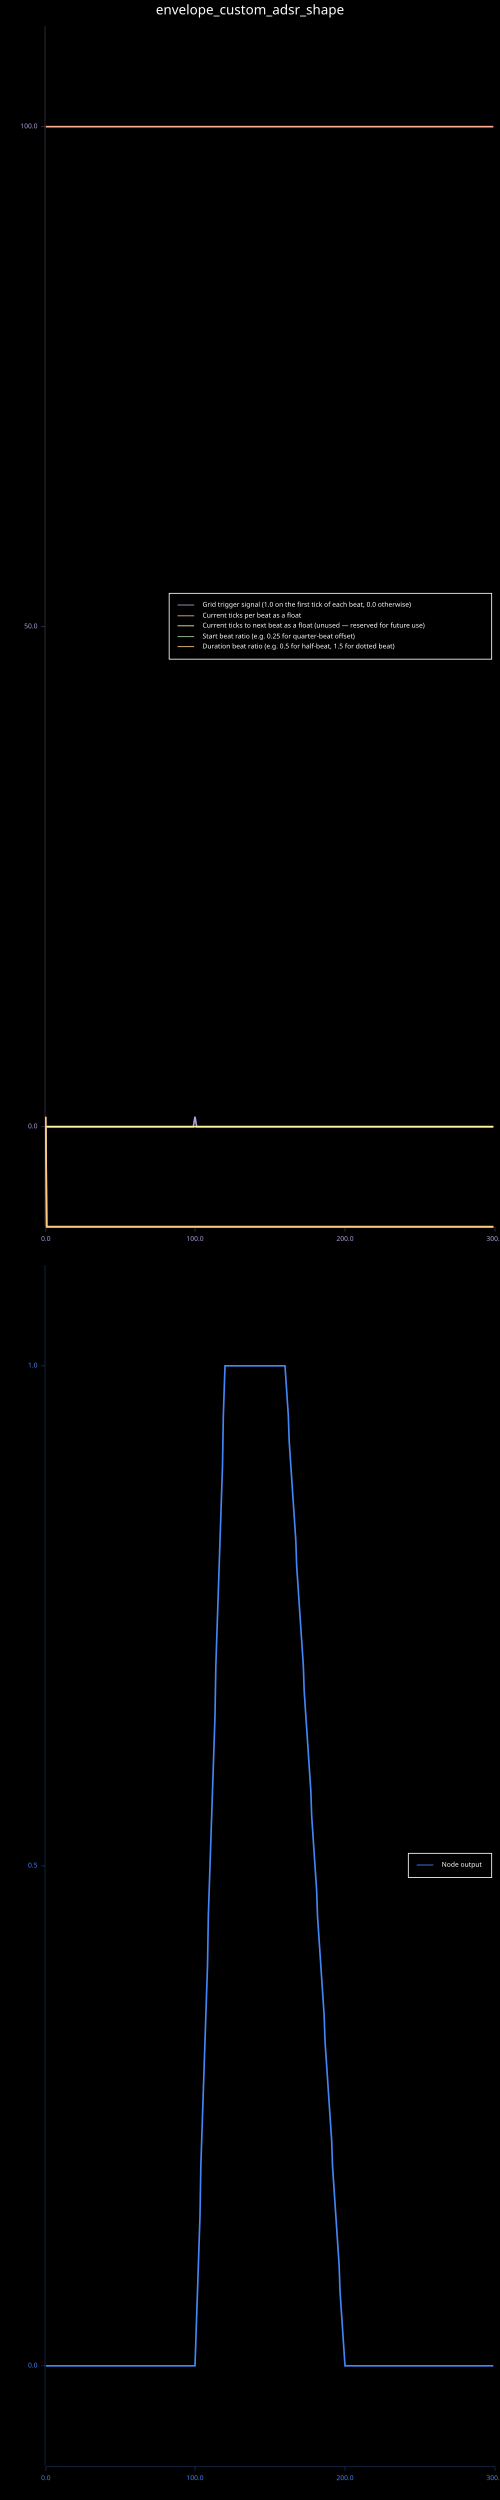
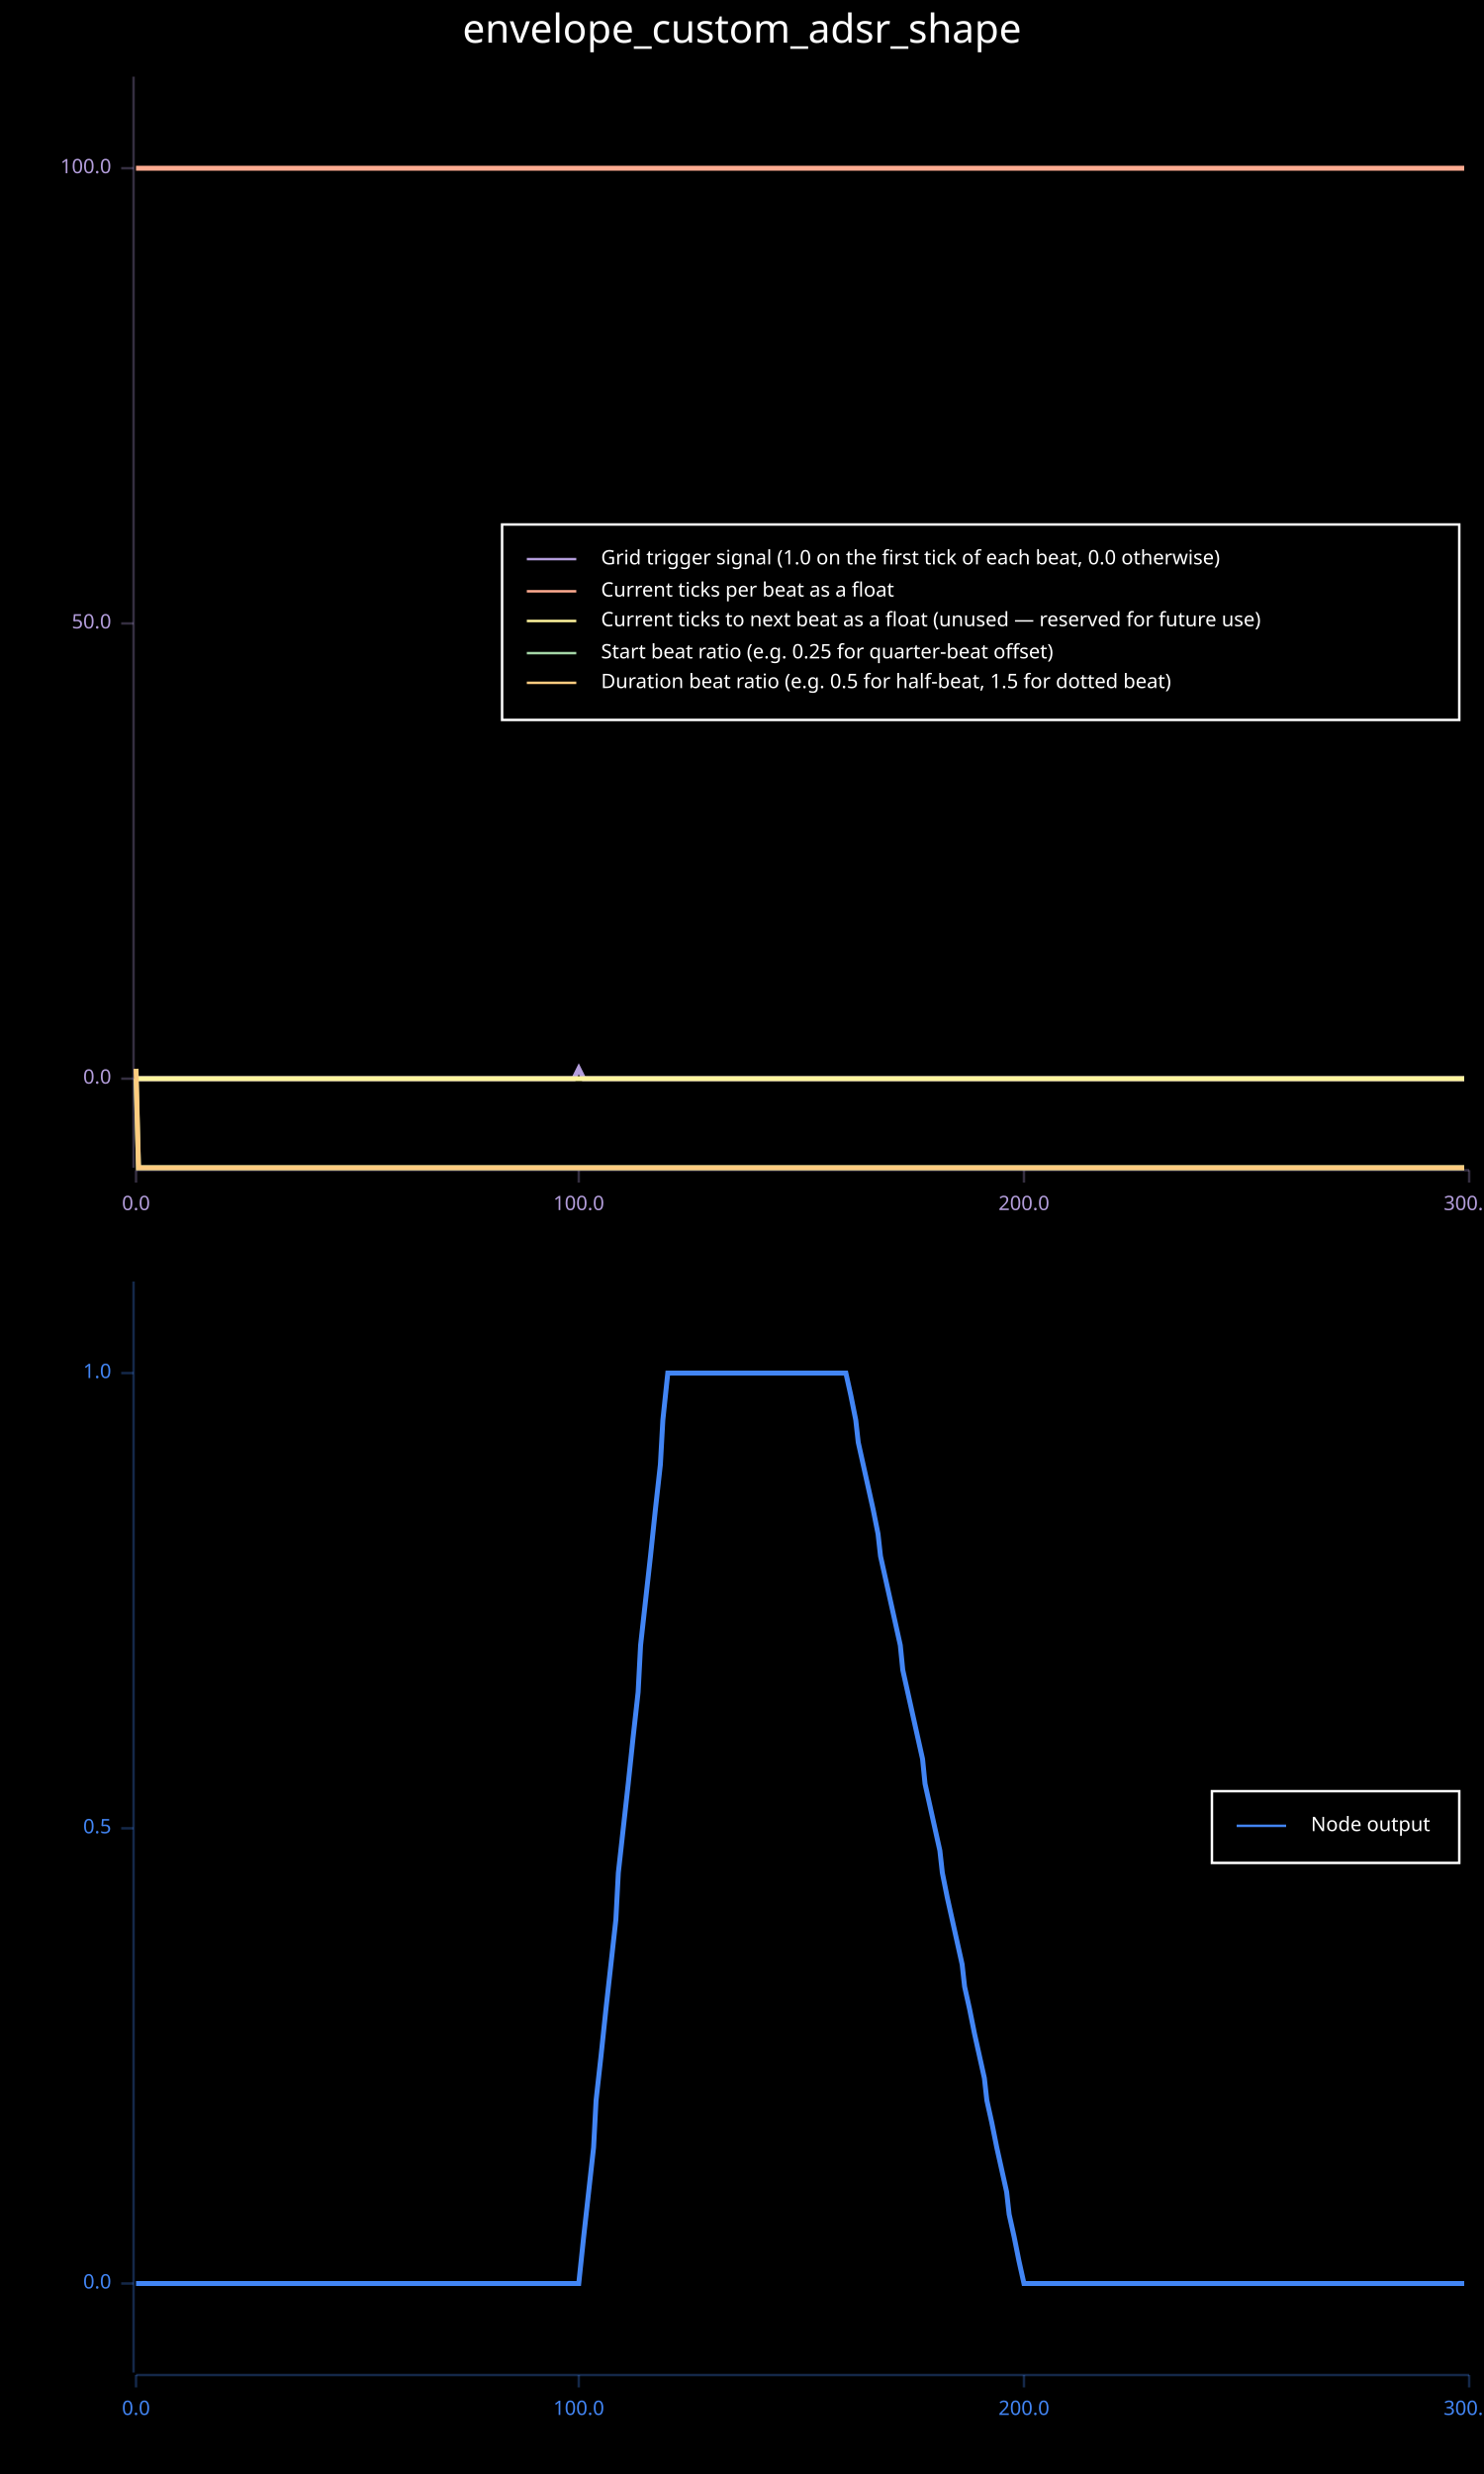
- <svg xmlns="http://www.w3.org/2000/svg" width="600" height="3000" viewBox="0 0 600 3000">
-   <rect x="0" y="0" width="600" height="3000" opacity="1" fill="#000000" stroke="none" />
+ <svg xmlns="http://www.w3.org/2000/svg" width="600" height="1000" viewBox="0 0 600 1000">
+   <rect x="0" y="0" width="600" height="1000" opacity="1" fill="#000000" stroke="none" />
  <text x="300" y="5" dy="0.76em" text-anchor="middle" font-family="sans-serif" font-size="16.129" opacity="1" fill="#FFFFFF">
envelope_custom_adsr_shape
</text>
-   <polyline fill="none" opacity="0.3" stroke="#B39DDB" stroke-width="1" points="54,31 54,1472 " />
-   <text x="45" y="1352" dy="0.5ex" text-anchor="end" font-family="sans-serif" font-size="8.065" opacity="1" fill="#B39DDB">
+   <polyline fill="none" opacity="0.3" stroke="#B39DDB" stroke-width="1" points="54,31 54,472 " />
+   <text x="45" y="436" dy="0.5ex" text-anchor="end" font-family="sans-serif" font-size="8.065" opacity="1" fill="#B39DDB">
0.0
</text>
-   <polyline fill="none" opacity="0.3" stroke="#B39DDB" stroke-width="1" points="49,1352 54,1352 " />
-   <text x="45" y="752" dy="0.5ex" text-anchor="end" font-family="sans-serif" font-size="8.065" opacity="1" fill="#B39DDB">
+   <polyline fill="none" opacity="0.3" stroke="#B39DDB" stroke-width="1" points="49,436 54,436 " />
+   <text x="45" y="252" dy="0.5ex" text-anchor="end" font-family="sans-serif" font-size="8.065" opacity="1" fill="#B39DDB">
50.0
</text>
-   <polyline fill="none" opacity="0.3" stroke="#B39DDB" stroke-width="1" points="49,752 54,752 " />
-   <text x="45" y="152" dy="0.5ex" text-anchor="end" font-family="sans-serif" font-size="8.065" opacity="1" fill="#B39DDB">
+   <polyline fill="none" opacity="0.3" stroke="#B39DDB" stroke-width="1" points="49,252 54,252 " />
+   <text x="45" y="68" dy="0.5ex" text-anchor="end" font-family="sans-serif" font-size="8.065" opacity="1" fill="#B39DDB">
100.0
</text>
-   <polyline fill="none" opacity="0.3" stroke="#B39DDB" stroke-width="1" points="49,152 54,152 " />
-   <polyline fill="none" opacity="0.3" stroke="#B39DDB" stroke-width="1" points="55,1473 594,1473 " />
-   <text x="55" y="1483" dy="0.76em" text-anchor="middle" font-family="sans-serif" font-size="8.065" opacity="1" fill="#B39DDB">
+   <polyline fill="none" opacity="0.3" stroke="#B39DDB" stroke-width="1" points="49,68 54,68 " />
+   <polyline fill="none" opacity="0.3" stroke="#B39DDB" stroke-width="1" points="55,473 594,473 " />
+   <text x="55" y="483" dy="0.76em" text-anchor="middle" font-family="sans-serif" font-size="8.065" opacity="1" fill="#B39DDB">
0.0
</text>
-   <polyline fill="none" opacity="0.3" stroke="#B39DDB" stroke-width="1" points="55,1473 55,1478 " />
-   <text x="234" y="1483" dy="0.76em" text-anchor="middle" font-family="sans-serif" font-size="8.065" opacity="1" fill="#B39DDB">
+   <polyline fill="none" opacity="0.3" stroke="#B39DDB" stroke-width="1" points="55,473 55,478 " />
+   <text x="234" y="483" dy="0.76em" text-anchor="middle" font-family="sans-serif" font-size="8.065" opacity="1" fill="#B39DDB">
100.0
</text>
-   <polyline fill="none" opacity="0.3" stroke="#B39DDB" stroke-width="1" points="234,1473 234,1478 " />
-   <text x="414" y="1483" dy="0.76em" text-anchor="middle" font-family="sans-serif" font-size="8.065" opacity="1" fill="#B39DDB">
+   <polyline fill="none" opacity="0.3" stroke="#B39DDB" stroke-width="1" points="234,473 234,478 " />
+   <text x="414" y="483" dy="0.76em" text-anchor="middle" font-family="sans-serif" font-size="8.065" opacity="1" fill="#B39DDB">
200.0
</text>
-   <polyline fill="none" opacity="0.3" stroke="#B39DDB" stroke-width="1" points="414,1473 414,1478 " />
-   <text x="594" y="1483" dy="0.76em" text-anchor="middle" font-family="sans-serif" font-size="8.065" opacity="1" fill="#B39DDB">
+   <polyline fill="none" opacity="0.3" stroke="#B39DDB" stroke-width="1" points="414,473 414,478 " />
+   <text x="594" y="483" dy="0.76em" text-anchor="middle" font-family="sans-serif" font-size="8.065" opacity="1" fill="#B39DDB">
300.0
</text>
-   <polyline fill="none" opacity="0.3" stroke="#B39DDB" stroke-width="1" points="594,1473 594,1478 " />
-   <polyline fill="none" opacity="1" stroke="#B39DDB" stroke-width="2" points="55,1352 56,1352 58,1352 60,1352 62,1352 63,1352 65,1352 67,1352 69,1352 71,1352 72,1352 74,1352 76,1352 78,1352 80,1352 81,1352 83,1352 85,1352 87,1352 89,1352 90,1352 92,1352 94,1352 96,1352 98,1352 99,1352 101,1352 103,1352 105,1352 107,1352 108,1352 110,1352 112,1352 114,1352 116,1352 117,1352 119,1352 121,1352 123,1352 125,1352 126,1352 128,1352 130,1352 132,1352 134,1352 135,1352 137,1352 139,1352 141,1352 143,1352 144,1352 146,1352 148,1352 150,1352 152,1352 153,1352 155,1352 157,1352 159,1352 161,1352 162,1352 164,1352 166,1352 168,1352 169,1352 171,1352 173,1352 175,1352 177,1352 178,1352 180,1352 182,1352 184,1352 186,1352 187,1352 189,1352 191,1352 193,1352 195,1352 196,1352 198,1352 200,1352 202,1352 204,1352 205,1352 207,1352 209,1352 211,1352 213,1352 214,1352 216,1352 218,1352 220,1352 222,1352 223,1352 225,1352 227,1352 229,1352 231,1352 232,1352 234,1340 236,1352 238,1352 240,1352 241,1352 243,1352 245,1352 247,1352 249,1352 250,1352 252,1352 254,1352 256,1352 258,1352 259,1352 261,1352 263,1352 265,1352 267,1352 268,1352 270,1352 272,1352 274,1352 275,1352 277,1352 279,1352 281,1352 283,1352 284,1352 286,1352 288,1352 290,1352 292,1352 293,1352 295,1352 297,1352 299,1352 301,1352 302,1352 304,1352 306,1352 308,1352 310,1352 311,1352 313,1352 315,1352 317,1352 319,1352 320,1352 322,1352 324,1352 326,1352 328,1352 329,1352 331,1352 333,1352 335,1352 337,1352 338,1352 340,1352 342,1352 344,1352 346,1352 347,1352 349,1352 351,1352 353,1352 355,1352 356,1352 358,1352 360,1352 362,1352 364,1352 365,1352 367,1352 369,1352 371,1352 373,1352 374,1352 376,1352 378,1352 380,1352 381,1352 383,1352 385,1352 387,1352 389,1352 390,1352 392,1352 394,1352 396,1352 398,1352 399,1352 401,1352 403,1352 405,1352 407,1352 408,1352 410,1352 412,1352 414,1352 416,1352 417,1352 419,1352 421,1352 423,1352 425,1352 426,1352 428,1352 430,1352 432,1352 434,1352 435,1352 437,1352 439,1352 441,1352 443,1352 444,1352 446,1352 448,1352 450,1352 452,1352 453,1352 455,1352 457,1352 459,1352 461,1352 462,1352 464,1352 466,1352 468,1352 470,1352 471,1352 473,1352 475,1352 477,1352 479,1352 480,1352 482,1352 484,1352 486,1352 487,1352 489,1352 491,1352 493,1352 495,1352 496,1352 498,1352 500,1352 502,1352 504,1352 505,1352 507,1352 509,1352 511,1352 513,1352 514,1352 516,1352 518,1352 520,1352 522,1352 523,1352 525,1352 527,1352 529,1352 531,1352 532,1352 534,1352 536,1352 538,1352 540,1352 541,1352 543,1352 545,1352 547,1352 549,1352 550,1352 552,1352 554,1352 556,1352 558,1352 559,1352 561,1352 563,1352 565,1352 567,1352 568,1352 570,1352 572,1352 574,1352 576,1352 577,1352 579,1352 581,1352 583,1352 585,1352 586,1352 588,1352 590,1352 592,1352 " />
-   <polyline fill="none" opacity="1" stroke="#FFAB91" stroke-width="2" points="55,152 56,152 58,152 60,152 62,152 63,152 65,152 67,152 69,152 71,152 72,152 74,152 76,152 78,152 80,152 81,152 83,152 85,152 87,152 89,152 90,152 92,152 94,152 96,152 98,152 99,152 101,152 103,152 105,152 107,152 108,152 110,152 112,152 114,152 116,152 117,152 119,152 121,152 123,152 125,152 126,152 128,152 130,152 132,152 134,152 135,152 137,152 139,152 141,152 143,152 144,152 146,152 148,152 150,152 152,152 153,152 155,152 157,152 159,152 161,152 162,152 164,152 166,152 168,152 169,152 171,152 173,152 175,152 177,152 178,152 180,152 182,152 184,152 186,152 187,152 189,152 191,152 193,152 195,152 196,152 198,152 200,152 202,152 204,152 205,152 207,152 209,152 211,152 213,152 214,152 216,152 218,152 220,152 222,152 223,152 225,152 227,152 229,152 231,152 232,152 234,152 236,152 238,152 240,152 241,152 243,152 245,152 247,152 249,152 250,152 252,152 254,152 256,152 258,152 259,152 261,152 263,152 265,152 267,152 268,152 270,152 272,152 274,152 275,152 277,152 279,152 281,152 283,152 284,152 286,152 288,152 290,152 292,152 293,152 295,152 297,152 299,152 301,152 302,152 304,152 306,152 308,152 310,152 311,152 313,152 315,152 317,152 319,152 320,152 322,152 324,152 326,152 328,152 329,152 331,152 333,152 335,152 337,152 338,152 340,152 342,152 344,152 346,152 347,152 349,152 351,152 353,152 355,152 356,152 358,152 360,152 362,152 364,152 365,152 367,152 369,152 371,152 373,152 374,152 376,152 378,152 380,152 381,152 383,152 385,152 387,152 389,152 390,152 392,152 394,152 396,152 398,152 399,152 401,152 403,152 405,152 407,152 408,152 410,152 412,152 414,152 416,152 417,152 419,152 421,152 423,152 425,152 426,152 428,152 430,152 432,152 434,152 435,152 437,152 439,152 441,152 443,152 444,152 446,152 448,152 450,152 452,152 453,152 455,152 457,152 459,152 461,152 462,152 464,152 466,152 468,152 470,152 471,152 473,152 475,152 477,152 479,152 480,152 482,152 484,152 486,152 487,152 489,152 491,152 493,152 495,152 496,152 498,152 500,152 502,152 504,152 505,152 507,152 509,152 511,152 513,152 514,152 516,152 518,152 520,152 522,152 523,152 525,152 527,152 529,152 531,152 532,152 534,152 536,152 538,152 540,152 541,152 543,152 545,152 547,152 549,152 550,152 552,152 554,152 556,152 558,152 559,152 561,152 563,152 565,152 567,152 568,152 570,152 572,152 574,152 576,152 577,152 579,152 581,152 583,152 585,152 586,152 588,152 590,152 592,152 " />
-   <polyline fill="none" opacity="1" stroke="#FFF59D" stroke-width="2" points="55,1352 56,1352 58,1352 60,1352 62,1352 63,1352 65,1352 67,1352 69,1352 71,1352 72,1352 74,1352 76,1352 78,1352 80,1352 81,1352 83,1352 85,1352 87,1352 89,1352 90,1352 92,1352 94,1352 96,1352 98,1352 99,1352 101,1352 103,1352 105,1352 107,1352 108,1352 110,1352 112,1352 114,1352 116,1352 117,1352 119,1352 121,1352 123,1352 125,1352 126,1352 128,1352 130,1352 132,1352 134,1352 135,1352 137,1352 139,1352 141,1352 143,1352 144,1352 146,1352 148,1352 150,1352 152,1352 153,1352 155,1352 157,1352 159,1352 161,1352 162,1352 164,1352 166,1352 168,1352 169,1352 171,1352 173,1352 175,1352 177,1352 178,1352 180,1352 182,1352 184,1352 186,1352 187,1352 189,1352 191,1352 193,1352 195,1352 196,1352 198,1352 200,1352 202,1352 204,1352 205,1352 207,1352 209,1352 211,1352 213,1352 214,1352 216,1352 218,1352 220,1352 222,1352 223,1352 225,1352 227,1352 229,1352 231,1352 232,1352 234,1352 236,1352 238,1352 240,1352 241,1352 243,1352 245,1352 247,1352 249,1352 250,1352 252,1352 254,1352 256,1352 258,1352 259,1352 261,1352 263,1352 265,1352 267,1352 268,1352 270,1352 272,1352 274,1352 275,1352 277,1352 279,1352 281,1352 283,1352 284,1352 286,1352 288,1352 290,1352 292,1352 293,1352 295,1352 297,1352 299,1352 301,1352 302,1352 304,1352 306,1352 308,1352 310,1352 311,1352 313,1352 315,1352 317,1352 319,1352 320,1352 322,1352 324,1352 326,1352 328,1352 329,1352 331,1352 333,1352 335,1352 337,1352 338,1352 340,1352 342,1352 344,1352 346,1352 347,1352 349,1352 351,1352 353,1352 355,1352 356,1352 358,1352 360,1352 362,1352 364,1352 365,1352 367,1352 369,1352 371,1352 373,1352 374,1352 376,1352 378,1352 380,1352 381,1352 383,1352 385,1352 387,1352 389,1352 390,1352 392,1352 394,1352 396,1352 398,1352 399,1352 401,1352 403,1352 405,1352 407,1352 408,1352 410,1352 412,1352 414,1352 416,1352 417,1352 419,1352 421,1352 423,1352 425,1352 426,1352 428,1352 430,1352 432,1352 434,1352 435,1352 437,1352 439,1352 441,1352 443,1352 444,1352 446,1352 448,1352 450,1352 452,1352 453,1352 455,1352 457,1352 459,1352 461,1352 462,1352 464,1352 466,1352 468,1352 470,1352 471,1352 473,1352 475,1352 477,1352 479,1352 480,1352 482,1352 484,1352 486,1352 487,1352 489,1352 491,1352 493,1352 495,1352 496,1352 498,1352 500,1352 502,1352 504,1352 505,1352 507,1352 509,1352 511,1352 513,1352 514,1352 516,1352 518,1352 520,1352 522,1352 523,1352 525,1352 527,1352 529,1352 531,1352 532,1352 534,1352 536,1352 538,1352 540,1352 541,1352 543,1352 545,1352 547,1352 549,1352 550,1352 552,1352 554,1352 556,1352 558,1352 559,1352 561,1352 563,1352 565,1352 567,1352 568,1352 570,1352 572,1352 574,1352 576,1352 577,1352 579,1352 581,1352 583,1352 585,1352 586,1352 588,1352 590,1352 592,1352 " />
-   <polyline fill="none" opacity="1" stroke="#A5D6A7" stroke-width="2" points="55,1352 56,1472 58,1472 60,1472 62,1472 63,1472 65,1472 67,1472 69,1472 71,1472 72,1472 74,1472 76,1472 78,1472 80,1472 81,1472 83,1472 85,1472 87,1472 89,1472 90,1472 92,1472 94,1472 96,1472 98,1472 99,1472 101,1472 103,1472 105,1472 107,1472 108,1472 110,1472 112,1472 114,1472 116,1472 117,1472 119,1472 121,1472 123,1472 125,1472 126,1472 128,1472 130,1472 132,1472 134,1472 135,1472 137,1472 139,1472 141,1472 143,1472 144,1472 146,1472 148,1472 150,1472 152,1472 153,1472 155,1472 157,1472 159,1472 161,1472 162,1472 164,1472 166,1472 168,1472 169,1472 171,1472 173,1472 175,1472 177,1472 178,1472 180,1472 182,1472 184,1472 186,1472 187,1472 189,1472 191,1472 193,1472 195,1472 196,1472 198,1472 200,1472 202,1472 204,1472 205,1472 207,1472 209,1472 211,1472 213,1472 214,1472 216,1472 218,1472 220,1472 222,1472 223,1472 225,1472 227,1472 229,1472 231,1472 232,1472 234,1472 236,1472 238,1472 240,1472 241,1472 243,1472 245,1472 247,1472 249,1472 250,1472 252,1472 254,1472 256,1472 258,1472 259,1472 261,1472 263,1472 265,1472 267,1472 268,1472 270,1472 272,1472 274,1472 275,1472 277,1472 279,1472 281,1472 283,1472 284,1472 286,1472 288,1472 290,1472 292,1472 293,1472 295,1472 297,1472 299,1472 301,1472 302,1472 304,1472 306,1472 308,1472 310,1472 311,1472 313,1472 315,1472 317,1472 319,1472 320,1472 322,1472 324,1472 326,1472 328,1472 329,1472 331,1472 333,1472 335,1472 337,1472 338,1472 340,1472 342,1472 344,1472 346,1472 347,1472 349,1472 351,1472 353,1472 355,1472 356,1472 358,1472 360,1472 362,1472 364,1472 365,1472 367,1472 369,1472 371,1472 373,1472 374,1472 376,1472 378,1472 380,1472 381,1472 383,1472 385,1472 387,1472 389,1472 390,1472 392,1472 394,1472 396,1472 398,1472 399,1472 401,1472 403,1472 405,1472 407,1472 408,1472 410,1472 412,1472 414,1472 416,1472 417,1472 419,1472 421,1472 423,1472 425,1472 426,1472 428,1472 430,1472 432,1472 434,1472 435,1472 437,1472 439,1472 441,1472 443,1472 444,1472 446,1472 448,1472 450,1472 452,1472 453,1472 455,1472 457,1472 459,1472 461,1472 462,1472 464,1472 466,1472 468,1472 470,1472 471,1472 473,1472 475,1472 477,1472 479,1472 480,1472 482,1472 484,1472 486,1472 487,1472 489,1472 491,1472 493,1472 495,1472 496,1472 498,1472 500,1472 502,1472 504,1472 505,1472 507,1472 509,1472 511,1472 513,1472 514,1472 516,1472 518,1472 520,1472 522,1472 523,1472 525,1472 527,1472 529,1472 531,1472 532,1472 534,1472 536,1472 538,1472 540,1472 541,1472 543,1472 545,1472 547,1472 549,1472 550,1472 552,1472 554,1472 556,1472 558,1472 559,1472 561,1472 563,1472 565,1472 567,1472 568,1472 570,1472 572,1472 574,1472 576,1472 577,1472 579,1472 581,1472 583,1472 585,1472 586,1472 588,1472 590,1472 592,1472 " />
-   <polyline fill="none" opacity="1" stroke="#FFCC80" stroke-width="2" points="55,1340 56,1472 58,1472 60,1472 62,1472 63,1472 65,1472 67,1472 69,1472 71,1472 72,1472 74,1472 76,1472 78,1472 80,1472 81,1472 83,1472 85,1472 87,1472 89,1472 90,1472 92,1472 94,1472 96,1472 98,1472 99,1472 101,1472 103,1472 105,1472 107,1472 108,1472 110,1472 112,1472 114,1472 116,1472 117,1472 119,1472 121,1472 123,1472 125,1472 126,1472 128,1472 130,1472 132,1472 134,1472 135,1472 137,1472 139,1472 141,1472 143,1472 144,1472 146,1472 148,1472 150,1472 152,1472 153,1472 155,1472 157,1472 159,1472 161,1472 162,1472 164,1472 166,1472 168,1472 169,1472 171,1472 173,1472 175,1472 177,1472 178,1472 180,1472 182,1472 184,1472 186,1472 187,1472 189,1472 191,1472 193,1472 195,1472 196,1472 198,1472 200,1472 202,1472 204,1472 205,1472 207,1472 209,1472 211,1472 213,1472 214,1472 216,1472 218,1472 220,1472 222,1472 223,1472 225,1472 227,1472 229,1472 231,1472 232,1472 234,1472 236,1472 238,1472 240,1472 241,1472 243,1472 245,1472 247,1472 249,1472 250,1472 252,1472 254,1472 256,1472 258,1472 259,1472 261,1472 263,1472 265,1472 267,1472 268,1472 270,1472 272,1472 274,1472 275,1472 277,1472 279,1472 281,1472 283,1472 284,1472 286,1472 288,1472 290,1472 292,1472 293,1472 295,1472 297,1472 299,1472 301,1472 302,1472 304,1472 306,1472 308,1472 310,1472 311,1472 313,1472 315,1472 317,1472 319,1472 320,1472 322,1472 324,1472 326,1472 328,1472 329,1472 331,1472 333,1472 335,1472 337,1472 338,1472 340,1472 342,1472 344,1472 346,1472 347,1472 349,1472 351,1472 353,1472 355,1472 356,1472 358,1472 360,1472 362,1472 364,1472 365,1472 367,1472 369,1472 371,1472 373,1472 374,1472 376,1472 378,1472 380,1472 381,1472 383,1472 385,1472 387,1472 389,1472 390,1472 392,1472 394,1472 396,1472 398,1472 399,1472 401,1472 403,1472 405,1472 407,1472 408,1472 410,1472 412,1472 414,1472 416,1472 417,1472 419,1472 421,1472 423,1472 425,1472 426,1472 428,1472 430,1472 432,1472 434,1472 435,1472 437,1472 439,1472 441,1472 443,1472 444,1472 446,1472 448,1472 450,1472 452,1472 453,1472 455,1472 457,1472 459,1472 461,1472 462,1472 464,1472 466,1472 468,1472 470,1472 471,1472 473,1472 475,1472 477,1472 479,1472 480,1472 482,1472 484,1472 486,1472 487,1472 489,1472 491,1472 493,1472 495,1472 496,1472 498,1472 500,1472 502,1472 504,1472 505,1472 507,1472 509,1472 511,1472 513,1472 514,1472 516,1472 518,1472 520,1472 522,1472 523,1472 525,1472 527,1472 529,1472 531,1472 532,1472 534,1472 536,1472 538,1472 540,1472 541,1472 543,1472 545,1472 547,1472 549,1472 550,1472 552,1472 554,1472 556,1472 558,1472 559,1472 561,1472 563,1472 565,1472 567,1472 568,1472 570,1472 572,1472 574,1472 576,1472 577,1472 579,1472 581,1472 583,1472 585,1472 586,1472 588,1472 590,1472 592,1472 " />
-   <rect x="203" y="712" width="387" height="79" opacity="1" fill="#000000" stroke="none" />
-   <rect x="203" y="712" width="387" height="79" opacity="1" fill="none" stroke="#FFFFFF" />
-   <text x="243" y="722" dy="0.76em" text-anchor="start" font-family="sans-serif" font-size="8.065" opacity="1" fill="#FFFFFF">
+   <polyline fill="none" opacity="0.3" stroke="#B39DDB" stroke-width="1" points="594,473 594,478 " />
+   <polyline fill="none" opacity="1" stroke="#B39DDB" stroke-width="2" points="55,436 56,436 58,436 60,436 62,436 63,436 65,436 67,436 69,436 71,436 72,436 74,436 76,436 78,436 80,436 81,436 83,436 85,436 87,436 89,436 90,436 92,436 94,436 96,436 98,436 99,436 101,436 103,436 105,436 107,436 108,436 110,436 112,436 114,436 116,436 117,436 119,436 121,436 123,436 125,436 126,436 128,436 130,436 132,436 134,436 135,436 137,436 139,436 141,436 143,436 144,436 146,436 148,436 150,436 152,436 153,436 155,436 157,436 159,436 161,436 162,436 164,436 166,436 168,436 169,436 171,436 173,436 175,436 177,436 178,436 180,436 182,436 184,436 186,436 187,436 189,436 191,436 193,436 195,436 196,436 198,436 200,436 202,436 204,436 205,436 207,436 209,436 211,436 213,436 214,436 216,436 218,436 220,436 222,436 223,436 225,436 227,436 229,436 231,436 232,436 234,432 236,436 238,436 240,436 241,436 243,436 245,436 247,436 249,436 250,436 252,436 254,436 256,436 258,436 259,436 261,436 263,436 265,436 267,436 268,436 270,436 272,436 274,436 275,436 277,436 279,436 281,436 283,436 284,436 286,436 288,436 290,436 292,436 293,436 295,436 297,436 299,436 301,436 302,436 304,436 306,436 308,436 310,436 311,436 313,436 315,436 317,436 319,436 320,436 322,436 324,436 326,436 328,436 329,436 331,436 333,436 335,436 337,436 338,436 340,436 342,436 344,436 346,436 347,436 349,436 351,436 353,436 355,436 356,436 358,436 360,436 362,436 364,436 365,436 367,436 369,436 371,436 373,436 374,436 376,436 378,436 380,436 381,436 383,436 385,436 387,436 389,436 390,436 392,436 394,436 396,436 398,436 399,436 401,436 403,436 405,436 407,436 408,436 410,436 412,436 414,436 416,436 417,436 419,436 421,436 423,436 425,436 426,436 428,436 430,436 432,436 434,436 435,436 437,436 439,436 441,436 443,436 444,436 446,436 448,436 450,436 452,436 453,436 455,436 457,436 459,436 461,436 462,436 464,436 466,436 468,436 470,436 471,436 473,436 475,436 477,436 479,436 480,436 482,436 484,436 486,436 487,436 489,436 491,436 493,436 495,436 496,436 498,436 500,436 502,436 504,436 505,436 507,436 509,436 511,436 513,436 514,436 516,436 518,436 520,436 522,436 523,436 525,436 527,436 529,436 531,436 532,436 534,436 536,436 538,436 540,436 541,436 543,436 545,436 547,436 549,436 550,436 552,436 554,436 556,436 558,436 559,436 561,436 563,436 565,436 567,436 568,436 570,436 572,436 574,436 576,436 577,436 579,436 581,436 583,436 585,436 586,436 588,436 590,436 592,436 " />
+   <polyline fill="none" opacity="1" stroke="#FFAB91" stroke-width="2" points="55,68 56,68 58,68 60,68 62,68 63,68 65,68 67,68 69,68 71,68 72,68 74,68 76,68 78,68 80,68 81,68 83,68 85,68 87,68 89,68 90,68 92,68 94,68 96,68 98,68 99,68 101,68 103,68 105,68 107,68 108,68 110,68 112,68 114,68 116,68 117,68 119,68 121,68 123,68 125,68 126,68 128,68 130,68 132,68 134,68 135,68 137,68 139,68 141,68 143,68 144,68 146,68 148,68 150,68 152,68 153,68 155,68 157,68 159,68 161,68 162,68 164,68 166,68 168,68 169,68 171,68 173,68 175,68 177,68 178,68 180,68 182,68 184,68 186,68 187,68 189,68 191,68 193,68 195,68 196,68 198,68 200,68 202,68 204,68 205,68 207,68 209,68 211,68 213,68 214,68 216,68 218,68 220,68 222,68 223,68 225,68 227,68 229,68 231,68 232,68 234,68 236,68 238,68 240,68 241,68 243,68 245,68 247,68 249,68 250,68 252,68 254,68 256,68 258,68 259,68 261,68 263,68 265,68 267,68 268,68 270,68 272,68 274,68 275,68 277,68 279,68 281,68 283,68 284,68 286,68 288,68 290,68 292,68 293,68 295,68 297,68 299,68 301,68 302,68 304,68 306,68 308,68 310,68 311,68 313,68 315,68 317,68 319,68 320,68 322,68 324,68 326,68 328,68 329,68 331,68 333,68 335,68 337,68 338,68 340,68 342,68 344,68 346,68 347,68 349,68 351,68 353,68 355,68 356,68 358,68 360,68 362,68 364,68 365,68 367,68 369,68 371,68 373,68 374,68 376,68 378,68 380,68 381,68 383,68 385,68 387,68 389,68 390,68 392,68 394,68 396,68 398,68 399,68 401,68 403,68 405,68 407,68 408,68 410,68 412,68 414,68 416,68 417,68 419,68 421,68 423,68 425,68 426,68 428,68 430,68 432,68 434,68 435,68 437,68 439,68 441,68 443,68 444,68 446,68 448,68 450,68 452,68 453,68 455,68 457,68 459,68 461,68 462,68 464,68 466,68 468,68 470,68 471,68 473,68 475,68 477,68 479,68 480,68 482,68 484,68 486,68 487,68 489,68 491,68 493,68 495,68 496,68 498,68 500,68 502,68 504,68 505,68 507,68 509,68 511,68 513,68 514,68 516,68 518,68 520,68 522,68 523,68 525,68 527,68 529,68 531,68 532,68 534,68 536,68 538,68 540,68 541,68 543,68 545,68 547,68 549,68 550,68 552,68 554,68 556,68 558,68 559,68 561,68 563,68 565,68 567,68 568,68 570,68 572,68 574,68 576,68 577,68 579,68 581,68 583,68 585,68 586,68 588,68 590,68 592,68 " />
+   <polyline fill="none" opacity="1" stroke="#FFF59D" stroke-width="2" points="55,436 56,436 58,436 60,436 62,436 63,436 65,436 67,436 69,436 71,436 72,436 74,436 76,436 78,436 80,436 81,436 83,436 85,436 87,436 89,436 90,436 92,436 94,436 96,436 98,436 99,436 101,436 103,436 105,436 107,436 108,436 110,436 112,436 114,436 116,436 117,436 119,436 121,436 123,436 125,436 126,436 128,436 130,436 132,436 134,436 135,436 137,436 139,436 141,436 143,436 144,436 146,436 148,436 150,436 152,436 153,436 155,436 157,436 159,436 161,436 162,436 164,436 166,436 168,436 169,436 171,436 173,436 175,436 177,436 178,436 180,436 182,436 184,436 186,436 187,436 189,436 191,436 193,436 195,436 196,436 198,436 200,436 202,436 204,436 205,436 207,436 209,436 211,436 213,436 214,436 216,436 218,436 220,436 222,436 223,436 225,436 227,436 229,436 231,436 232,436 234,436 236,436 238,436 240,436 241,436 243,436 245,436 247,436 249,436 250,436 252,436 254,436 256,436 258,436 259,436 261,436 263,436 265,436 267,436 268,436 270,436 272,436 274,436 275,436 277,436 279,436 281,436 283,436 284,436 286,436 288,436 290,436 292,436 293,436 295,436 297,436 299,436 301,436 302,436 304,436 306,436 308,436 310,436 311,436 313,436 315,436 317,436 319,436 320,436 322,436 324,436 326,436 328,436 329,436 331,436 333,436 335,436 337,436 338,436 340,436 342,436 344,436 346,436 347,436 349,436 351,436 353,436 355,436 356,436 358,436 360,436 362,436 364,436 365,436 367,436 369,436 371,436 373,436 374,436 376,436 378,436 380,436 381,436 383,436 385,436 387,436 389,436 390,436 392,436 394,436 396,436 398,436 399,436 401,436 403,436 405,436 407,436 408,436 410,436 412,436 414,436 416,436 417,436 419,436 421,436 423,436 425,436 426,436 428,436 430,436 432,436 434,436 435,436 437,436 439,436 441,436 443,436 444,436 446,436 448,436 450,436 452,436 453,436 455,436 457,436 459,436 461,436 462,436 464,436 466,436 468,436 470,436 471,436 473,436 475,436 477,436 479,436 480,436 482,436 484,436 486,436 487,436 489,436 491,436 493,436 495,436 496,436 498,436 500,436 502,436 504,436 505,436 507,436 509,436 511,436 513,436 514,436 516,436 518,436 520,436 522,436 523,436 525,436 527,436 529,436 531,436 532,436 534,436 536,436 538,436 540,436 541,436 543,436 545,436 547,436 549,436 550,436 552,436 554,436 556,436 558,436 559,436 561,436 563,436 565,436 567,436 568,436 570,436 572,436 574,436 576,436 577,436 579,436 581,436 583,436 585,436 586,436 588,436 590,436 592,436 " />
+   <polyline fill="none" opacity="1" stroke="#A5D6A7" stroke-width="2" points="55,436 56,472 58,472 60,472 62,472 63,472 65,472 67,472 69,472 71,472 72,472 74,472 76,472 78,472 80,472 81,472 83,472 85,472 87,472 89,472 90,472 92,472 94,472 96,472 98,472 99,472 101,472 103,472 105,472 107,472 108,472 110,472 112,472 114,472 116,472 117,472 119,472 121,472 123,472 125,472 126,472 128,472 130,472 132,472 134,472 135,472 137,472 139,472 141,472 143,472 144,472 146,472 148,472 150,472 152,472 153,472 155,472 157,472 159,472 161,472 162,472 164,472 166,472 168,472 169,472 171,472 173,472 175,472 177,472 178,472 180,472 182,472 184,472 186,472 187,472 189,472 191,472 193,472 195,472 196,472 198,472 200,472 202,472 204,472 205,472 207,472 209,472 211,472 213,472 214,472 216,472 218,472 220,472 222,472 223,472 225,472 227,472 229,472 231,472 232,472 234,472 236,472 238,472 240,472 241,472 243,472 245,472 247,472 249,472 250,472 252,472 254,472 256,472 258,472 259,472 261,472 263,472 265,472 267,472 268,472 270,472 272,472 274,472 275,472 277,472 279,472 281,472 283,472 284,472 286,472 288,472 290,472 292,472 293,472 295,472 297,472 299,472 301,472 302,472 304,472 306,472 308,472 310,472 311,472 313,472 315,472 317,472 319,472 320,472 322,472 324,472 326,472 328,472 329,472 331,472 333,472 335,472 337,472 338,472 340,472 342,472 344,472 346,472 347,472 349,472 351,472 353,472 355,472 356,472 358,472 360,472 362,472 364,472 365,472 367,472 369,472 371,472 373,472 374,472 376,472 378,472 380,472 381,472 383,472 385,472 387,472 389,472 390,472 392,472 394,472 396,472 398,472 399,472 401,472 403,472 405,472 407,472 408,472 410,472 412,472 414,472 416,472 417,472 419,472 421,472 423,472 425,472 426,472 428,472 430,472 432,472 434,472 435,472 437,472 439,472 441,472 443,472 444,472 446,472 448,472 450,472 452,472 453,472 455,472 457,472 459,472 461,472 462,472 464,472 466,472 468,472 470,472 471,472 473,472 475,472 477,472 479,472 480,472 482,472 484,472 486,472 487,472 489,472 491,472 493,472 495,472 496,472 498,472 500,472 502,472 504,472 505,472 507,472 509,472 511,472 513,472 514,472 516,472 518,472 520,472 522,472 523,472 525,472 527,472 529,472 531,472 532,472 534,472 536,472 538,472 540,472 541,472 543,472 545,472 547,472 549,472 550,472 552,472 554,472 556,472 558,472 559,472 561,472 563,472 565,472 567,472 568,472 570,472 572,472 574,472 576,472 577,472 579,472 581,472 583,472 585,472 586,472 588,472 590,472 592,472 " />
+   <polyline fill="none" opacity="1" stroke="#FFCC80" stroke-width="2" points="55,432 56,472 58,472 60,472 62,472 63,472 65,472 67,472 69,472 71,472 72,472 74,472 76,472 78,472 80,472 81,472 83,472 85,472 87,472 89,472 90,472 92,472 94,472 96,472 98,472 99,472 101,472 103,472 105,472 107,472 108,472 110,472 112,472 114,472 116,472 117,472 119,472 121,472 123,472 125,472 126,472 128,472 130,472 132,472 134,472 135,472 137,472 139,472 141,472 143,472 144,472 146,472 148,472 150,472 152,472 153,472 155,472 157,472 159,472 161,472 162,472 164,472 166,472 168,472 169,472 171,472 173,472 175,472 177,472 178,472 180,472 182,472 184,472 186,472 187,472 189,472 191,472 193,472 195,472 196,472 198,472 200,472 202,472 204,472 205,472 207,472 209,472 211,472 213,472 214,472 216,472 218,472 220,472 222,472 223,472 225,472 227,472 229,472 231,472 232,472 234,472 236,472 238,472 240,472 241,472 243,472 245,472 247,472 249,472 250,472 252,472 254,472 256,472 258,472 259,472 261,472 263,472 265,472 267,472 268,472 270,472 272,472 274,472 275,472 277,472 279,472 281,472 283,472 284,472 286,472 288,472 290,472 292,472 293,472 295,472 297,472 299,472 301,472 302,472 304,472 306,472 308,472 310,472 311,472 313,472 315,472 317,472 319,472 320,472 322,472 324,472 326,472 328,472 329,472 331,472 333,472 335,472 337,472 338,472 340,472 342,472 344,472 346,472 347,472 349,472 351,472 353,472 355,472 356,472 358,472 360,472 362,472 364,472 365,472 367,472 369,472 371,472 373,472 374,472 376,472 378,472 380,472 381,472 383,472 385,472 387,472 389,472 390,472 392,472 394,472 396,472 398,472 399,472 401,472 403,472 405,472 407,472 408,472 410,472 412,472 414,472 416,472 417,472 419,472 421,472 423,472 425,472 426,472 428,472 430,472 432,472 434,472 435,472 437,472 439,472 441,472 443,472 444,472 446,472 448,472 450,472 452,472 453,472 455,472 457,472 459,472 461,472 462,472 464,472 466,472 468,472 470,472 471,472 473,472 475,472 477,472 479,472 480,472 482,472 484,472 486,472 487,472 489,472 491,472 493,472 495,472 496,472 498,472 500,472 502,472 504,472 505,472 507,472 509,472 511,472 513,472 514,472 516,472 518,472 520,472 522,472 523,472 525,472 527,472 529,472 531,472 532,472 534,472 536,472 538,472 540,472 541,472 543,472 545,472 547,472 549,472 550,472 552,472 554,472 556,472 558,472 559,472 561,472 563,472 565,472 567,472 568,472 570,472 572,472 574,472 576,472 577,472 579,472 581,472 583,472 585,472 586,472 588,472 590,472 592,472 " />
+   <rect x="203" y="212" width="387" height="79" opacity="1" fill="#000000" stroke="none" />
+   <rect x="203" y="212" width="387" height="79" opacity="1" fill="none" stroke="#FFFFFF" />
+   <text x="243" y="222" dy="0.76em" text-anchor="start" font-family="sans-serif" font-size="8.065" opacity="1" fill="#FFFFFF">
Grid trigger signal (1.0 on the first tick of each beat, 0.0 otherwise)
</text>
-   <text x="243" y="735" dy="0.76em" text-anchor="start" font-family="sans-serif" font-size="8.065" opacity="1" fill="#FFFFFF">
+   <text x="243" y="235" dy="0.76em" text-anchor="start" font-family="sans-serif" font-size="8.065" opacity="1" fill="#FFFFFF">
Current ticks per beat as a float
</text>
-   <text x="243" y="747" dy="0.76em" text-anchor="start" font-family="sans-serif" font-size="8.065" opacity="1" fill="#FFFFFF">
+   <text x="243" y="247" dy="0.76em" text-anchor="start" font-family="sans-serif" font-size="8.065" opacity="1" fill="#FFFFFF">
Current ticks to next beat as a float (unused — reserved for future use)
</text>
-   <text x="243" y="760" dy="0.76em" text-anchor="start" font-family="sans-serif" font-size="8.065" opacity="1" fill="#FFFFFF">
+   <text x="243" y="260" dy="0.76em" text-anchor="start" font-family="sans-serif" font-size="8.065" opacity="1" fill="#FFFFFF">
Start beat ratio (e.g. 0.25 for quarter-beat offset)
</text>
-   <text x="243" y="772" dy="0.76em" text-anchor="start" font-family="sans-serif" font-size="8.065" opacity="1" fill="#FFFFFF">
+   <text x="243" y="272" dy="0.76em" text-anchor="start" font-family="sans-serif" font-size="8.065" opacity="1" fill="#FFFFFF">
Duration beat ratio (e.g. 0.5 for half-beat, 1.5 for dotted beat)
</text>
-   <polyline fill="none" opacity="1" stroke="#B39DDB" stroke-width="1" points="213,726 233,726 " />
-   <polyline fill="none" opacity="1" stroke="#FFAB91" stroke-width="1" points="213,739 233,739 " />
-   <polyline fill="none" opacity="1" stroke="#FFF59D" stroke-width="1" points="213,751 233,751 " />
-   <polyline fill="none" opacity="1" stroke="#A5D6A7" stroke-width="1" points="213,764 233,764 " />
-   <polyline fill="none" opacity="1" stroke="#FFCC80" stroke-width="1" points="213,776 233,776 " />
-   <polyline fill="none" opacity="0.3" stroke="#4285F4" stroke-width="1" points="54,1518 54,2959 " />
-   <text x="45" y="2839" dy="0.5ex" text-anchor="end" font-family="sans-serif" font-size="8.065" opacity="1" fill="#4285F4">
+   <polyline fill="none" opacity="1" stroke="#B39DDB" stroke-width="1" points="213,226 233,226 " />
+   <polyline fill="none" opacity="1" stroke="#FFAB91" stroke-width="1" points="213,239 233,239 " />
+   <polyline fill="none" opacity="1" stroke="#FFF59D" stroke-width="1" points="213,251 233,251 " />
+   <polyline fill="none" opacity="1" stroke="#A5D6A7" stroke-width="1" points="213,264 233,264 " />
+   <polyline fill="none" opacity="1" stroke="#FFCC80" stroke-width="1" points="213,276 233,276 " />
+   <polyline fill="none" opacity="0.3" stroke="#4285F4" stroke-width="1" points="54,518 54,959 " />
+   <text x="45" y="923" dy="0.5ex" text-anchor="end" font-family="sans-serif" font-size="8.065" opacity="1" fill="#4285F4">
0.0
</text>
-   <polyline fill="none" opacity="0.3" stroke="#4285F4" stroke-width="1" points="49,2839 54,2839 " />
-   <text x="45" y="2239" dy="0.5ex" text-anchor="end" font-family="sans-serif" font-size="8.065" opacity="1" fill="#4285F4">
+   <polyline fill="none" opacity="0.3" stroke="#4285F4" stroke-width="1" points="49,923 54,923 " />
+   <text x="45" y="739" dy="0.5ex" text-anchor="end" font-family="sans-serif" font-size="8.065" opacity="1" fill="#4285F4">
0.5
</text>
-   <polyline fill="none" opacity="0.3" stroke="#4285F4" stroke-width="1" points="49,2239 54,2239 " />
-   <text x="45" y="1639" dy="0.5ex" text-anchor="end" font-family="sans-serif" font-size="8.065" opacity="1" fill="#4285F4">
+   <polyline fill="none" opacity="0.3" stroke="#4285F4" stroke-width="1" points="49,739 54,739 " />
+   <text x="45" y="555" dy="0.5ex" text-anchor="end" font-family="sans-serif" font-size="8.065" opacity="1" fill="#4285F4">
1.0
</text>
-   <polyline fill="none" opacity="0.3" stroke="#4285F4" stroke-width="1" points="49,1639 54,1639 " />
-   <polyline fill="none" opacity="0.3" stroke="#4285F4" stroke-width="1" points="55,2960 594,2960 " />
-   <text x="55" y="2970" dy="0.76em" text-anchor="middle" font-family="sans-serif" font-size="8.065" opacity="1" fill="#4285F4">
+   <polyline fill="none" opacity="0.3" stroke="#4285F4" stroke-width="1" points="49,555 54,555 " />
+   <polyline fill="none" opacity="0.3" stroke="#4285F4" stroke-width="1" points="55,960 594,960 " />
+   <text x="55" y="970" dy="0.76em" text-anchor="middle" font-family="sans-serif" font-size="8.065" opacity="1" fill="#4285F4">
0.0
</text>
-   <polyline fill="none" opacity="0.3" stroke="#4285F4" stroke-width="1" points="55,2960 55,2965 " />
-   <text x="234" y="2970" dy="0.76em" text-anchor="middle" font-family="sans-serif" font-size="8.065" opacity="1" fill="#4285F4">
+   <polyline fill="none" opacity="0.3" stroke="#4285F4" stroke-width="1" points="55,960 55,965 " />
+   <text x="234" y="970" dy="0.76em" text-anchor="middle" font-family="sans-serif" font-size="8.065" opacity="1" fill="#4285F4">
100.0
</text>
-   <polyline fill="none" opacity="0.3" stroke="#4285F4" stroke-width="1" points="234,2960 234,2965 " />
-   <text x="414" y="2970" dy="0.76em" text-anchor="middle" font-family="sans-serif" font-size="8.065" opacity="1" fill="#4285F4">
+   <polyline fill="none" opacity="0.3" stroke="#4285F4" stroke-width="1" points="234,960 234,965 " />
+   <text x="414" y="970" dy="0.76em" text-anchor="middle" font-family="sans-serif" font-size="8.065" opacity="1" fill="#4285F4">
200.0
</text>
-   <polyline fill="none" opacity="0.3" stroke="#4285F4" stroke-width="1" points="414,2960 414,2965 " />
-   <text x="594" y="2970" dy="0.76em" text-anchor="middle" font-family="sans-serif" font-size="8.065" opacity="1" fill="#4285F4">
+   <polyline fill="none" opacity="0.3" stroke="#4285F4" stroke-width="1" points="414,960 414,965 " />
+   <text x="594" y="970" dy="0.76em" text-anchor="middle" font-family="sans-serif" font-size="8.065" opacity="1" fill="#4285F4">
300.0
</text>
-   <polyline fill="none" opacity="0.3" stroke="#4285F4" stroke-width="1" points="594,2960 594,2965 " />
-   <polyline fill="none" opacity="1" stroke="#4285F4" stroke-width="2" points="55,2839 56,2839 58,2839 60,2839 62,2839 63,2839 65,2839 67,2839 69,2839 71,2839 72,2839 74,2839 76,2839 78,2839 80,2839 81,2839 83,2839 85,2839 87,2839 89,2839 90,2839 92,2839 94,2839 96,2839 98,2839 99,2839 101,2839 103,2839 105,2839 107,2839 108,2839 110,2839 112,2839 114,2839 116,2839 117,2839 119,2839 121,2839 123,2839 125,2839 126,2839 128,2839 130,2839 132,2839 134,2839 135,2839 137,2839 139,2839 141,2839 143,2839 144,2839 146,2839 148,2839 150,2839 152,2839 153,2839 155,2839 157,2839 159,2839 161,2839 162,2839 164,2839 166,2839 168,2839 169,2839 171,2839 173,2839 175,2839 177,2839 178,2839 180,2839 182,2839 184,2839 186,2839 187,2839 189,2839 191,2839 193,2839 195,2839 196,2839 198,2839 200,2839 202,2839 204,2839 205,2839 207,2839 209,2839 211,2839 213,2839 214,2839 216,2839 218,2839 220,2839 222,2839 223,2839 225,2839 227,2839 229,2839 231,2839 232,2839 234,2839 236,2779 238,2719 240,2659 241,2599 243,2539 245,2479 247,2419 249,2359 250,2299 252,2239 254,2179 256,2119 258,2059 259,1999 261,1939 263,1879 265,1819 267,1759 268,1699 270,1639 272,1639 274,1639 275,1639 277,1639 279,1639 281,1639 283,1639 284,1639 286,1639 288,1639 290,1639 292,1639 293,1639 295,1639 297,1639 299,1639 301,1639 302,1639 304,1639 306,1639 308,1639 310,1639 311,1639 313,1639 315,1639 317,1639 319,1639 320,1639 322,1639 324,1639 326,1639 328,1639 329,1639 331,1639 333,1639 335,1639 337,1639 338,1639 340,1639 342,1639 344,1669 346,1699 347,1729 349,1759 351,1789 353,1819 355,1849 356,1879 358,1909 360,1939 362,1969 364,1999 365,2029 367,2059 369,2089 371,2119 373,2149 374,2179 376,2209 378,2239 380,2269 381,2299 383,2329 385,2359 387,2389 389,2419 390,2449 392,2479 394,2509 396,2539 398,2569 399,2599 401,2629 403,2659 405,2689 407,2719 408,2749 410,2779 412,2809 414,2839 416,2839 417,2839 419,2839 421,2839 423,2839 425,2839 426,2839 428,2839 430,2839 432,2839 434,2839 435,2839 437,2839 439,2839 441,2839 443,2839 444,2839 446,2839 448,2839 450,2839 452,2839 453,2839 455,2839 457,2839 459,2839 461,2839 462,2839 464,2839 466,2839 468,2839 470,2839 471,2839 473,2839 475,2839 477,2839 479,2839 480,2839 482,2839 484,2839 486,2839 487,2839 489,2839 491,2839 493,2839 495,2839 496,2839 498,2839 500,2839 502,2839 504,2839 505,2839 507,2839 509,2839 511,2839 513,2839 514,2839 516,2839 518,2839 520,2839 522,2839 523,2839 525,2839 527,2839 529,2839 531,2839 532,2839 534,2839 536,2839 538,2839 540,2839 541,2839 543,2839 545,2839 547,2839 549,2839 550,2839 552,2839 554,2839 556,2839 558,2839 559,2839 561,2839 563,2839 565,2839 567,2839 568,2839 570,2839 572,2839 574,2839 576,2839 577,2839 579,2839 581,2839 583,2839 585,2839 586,2839 588,2839 590,2839 592,2839 " />
-   <rect x="490" y="2224" width="100" height="29" opacity="1" fill="#000000" stroke="none" />
-   <rect x="490" y="2224" width="100" height="29" opacity="1" fill="none" stroke="#FFFFFF" />
-   <text x="530" y="2234" dy="0.76em" text-anchor="start" font-family="sans-serif" font-size="8.065" opacity="1" fill="#FFFFFF">
+   <polyline fill="none" opacity="0.3" stroke="#4285F4" stroke-width="1" points="594,960 594,965 " />
+   <polyline fill="none" opacity="1" stroke="#4285F4" stroke-width="2" points="55,923 56,923 58,923 60,923 62,923 63,923 65,923 67,923 69,923 71,923 72,923 74,923 76,923 78,923 80,923 81,923 83,923 85,923 87,923 89,923 90,923 92,923 94,923 96,923 98,923 99,923 101,923 103,923 105,923 107,923 108,923 110,923 112,923 114,923 116,923 117,923 119,923 121,923 123,923 125,923 126,923 128,923 130,923 132,923 134,923 135,923 137,923 139,923 141,923 143,923 144,923 146,923 148,923 150,923 152,923 153,923 155,923 157,923 159,923 161,923 162,923 164,923 166,923 168,923 169,923 171,923 173,923 175,923 177,923 178,923 180,923 182,923 184,923 186,923 187,923 189,923 191,923 193,923 195,923 196,923 198,923 200,923 202,923 204,923 205,923 207,923 209,923 211,923 213,923 214,923 216,923 218,923 220,923 222,923 223,923 225,923 227,923 229,923 231,923 232,923 234,923 236,904 238,886 240,868 241,849 243,831 245,812 247,794 249,776 250,757 252,739 254,721 256,702 258,684 259,665 261,647 263,629 265,610 267,592 268,574 270,555 272,555 274,555 275,555 277,555 279,555 281,555 283,555 284,555 286,555 288,555 290,555 292,555 293,555 295,555 297,555 299,555 301,555 302,555 304,555 306,555 308,555 310,555 311,555 313,555 315,555 317,555 319,555 320,555 322,555 324,555 326,555 328,555 329,555 331,555 333,555 335,555 337,555 338,555 340,555 342,555 344,564 346,574 347,583 349,592 351,601 353,610 355,620 356,629 358,638 360,647 362,656 364,665 365,675 367,684 369,693 371,702 373,711 374,721 376,730 378,739 380,748 381,757 383,767 385,776 387,785 389,794 390,803 392,812 394,822 396,831 398,840 399,849 401,858 403,868 405,877 407,886 408,895 410,904 412,914 414,923 416,923 417,923 419,923 421,923 423,923 425,923 426,923 428,923 430,923 432,923 434,923 435,923 437,923 439,923 441,923 443,923 444,923 446,923 448,923 450,923 452,923 453,923 455,923 457,923 459,923 461,923 462,923 464,923 466,923 468,923 470,923 471,923 473,923 475,923 477,923 479,923 480,923 482,923 484,923 486,923 487,923 489,923 491,923 493,923 495,923 496,923 498,923 500,923 502,923 504,923 505,923 507,923 509,923 511,923 513,923 514,923 516,923 518,923 520,923 522,923 523,923 525,923 527,923 529,923 531,923 532,923 534,923 536,923 538,923 540,923 541,923 543,923 545,923 547,923 549,923 550,923 552,923 554,923 556,923 558,923 559,923 561,923 563,923 565,923 567,923 568,923 570,923 572,923 574,923 576,923 577,923 579,923 581,923 583,923 585,923 586,923 588,923 590,923 592,923 " />
+   <rect x="490" y="724" width="100" height="29" opacity="1" fill="#000000" stroke="none" />
+   <rect x="490" y="724" width="100" height="29" opacity="1" fill="none" stroke="#FFFFFF" />
+   <text x="530" y="734" dy="0.76em" text-anchor="start" font-family="sans-serif" font-size="8.065" opacity="1" fill="#FFFFFF">
Node output
</text>
-   <polyline fill="none" opacity="1" stroke="#4285F4" stroke-width="1" points="500,2238 520,2238 " />
+   <polyline fill="none" opacity="1" stroke="#4285F4" stroke-width="1" points="500,738 520,738 " />
</svg>
